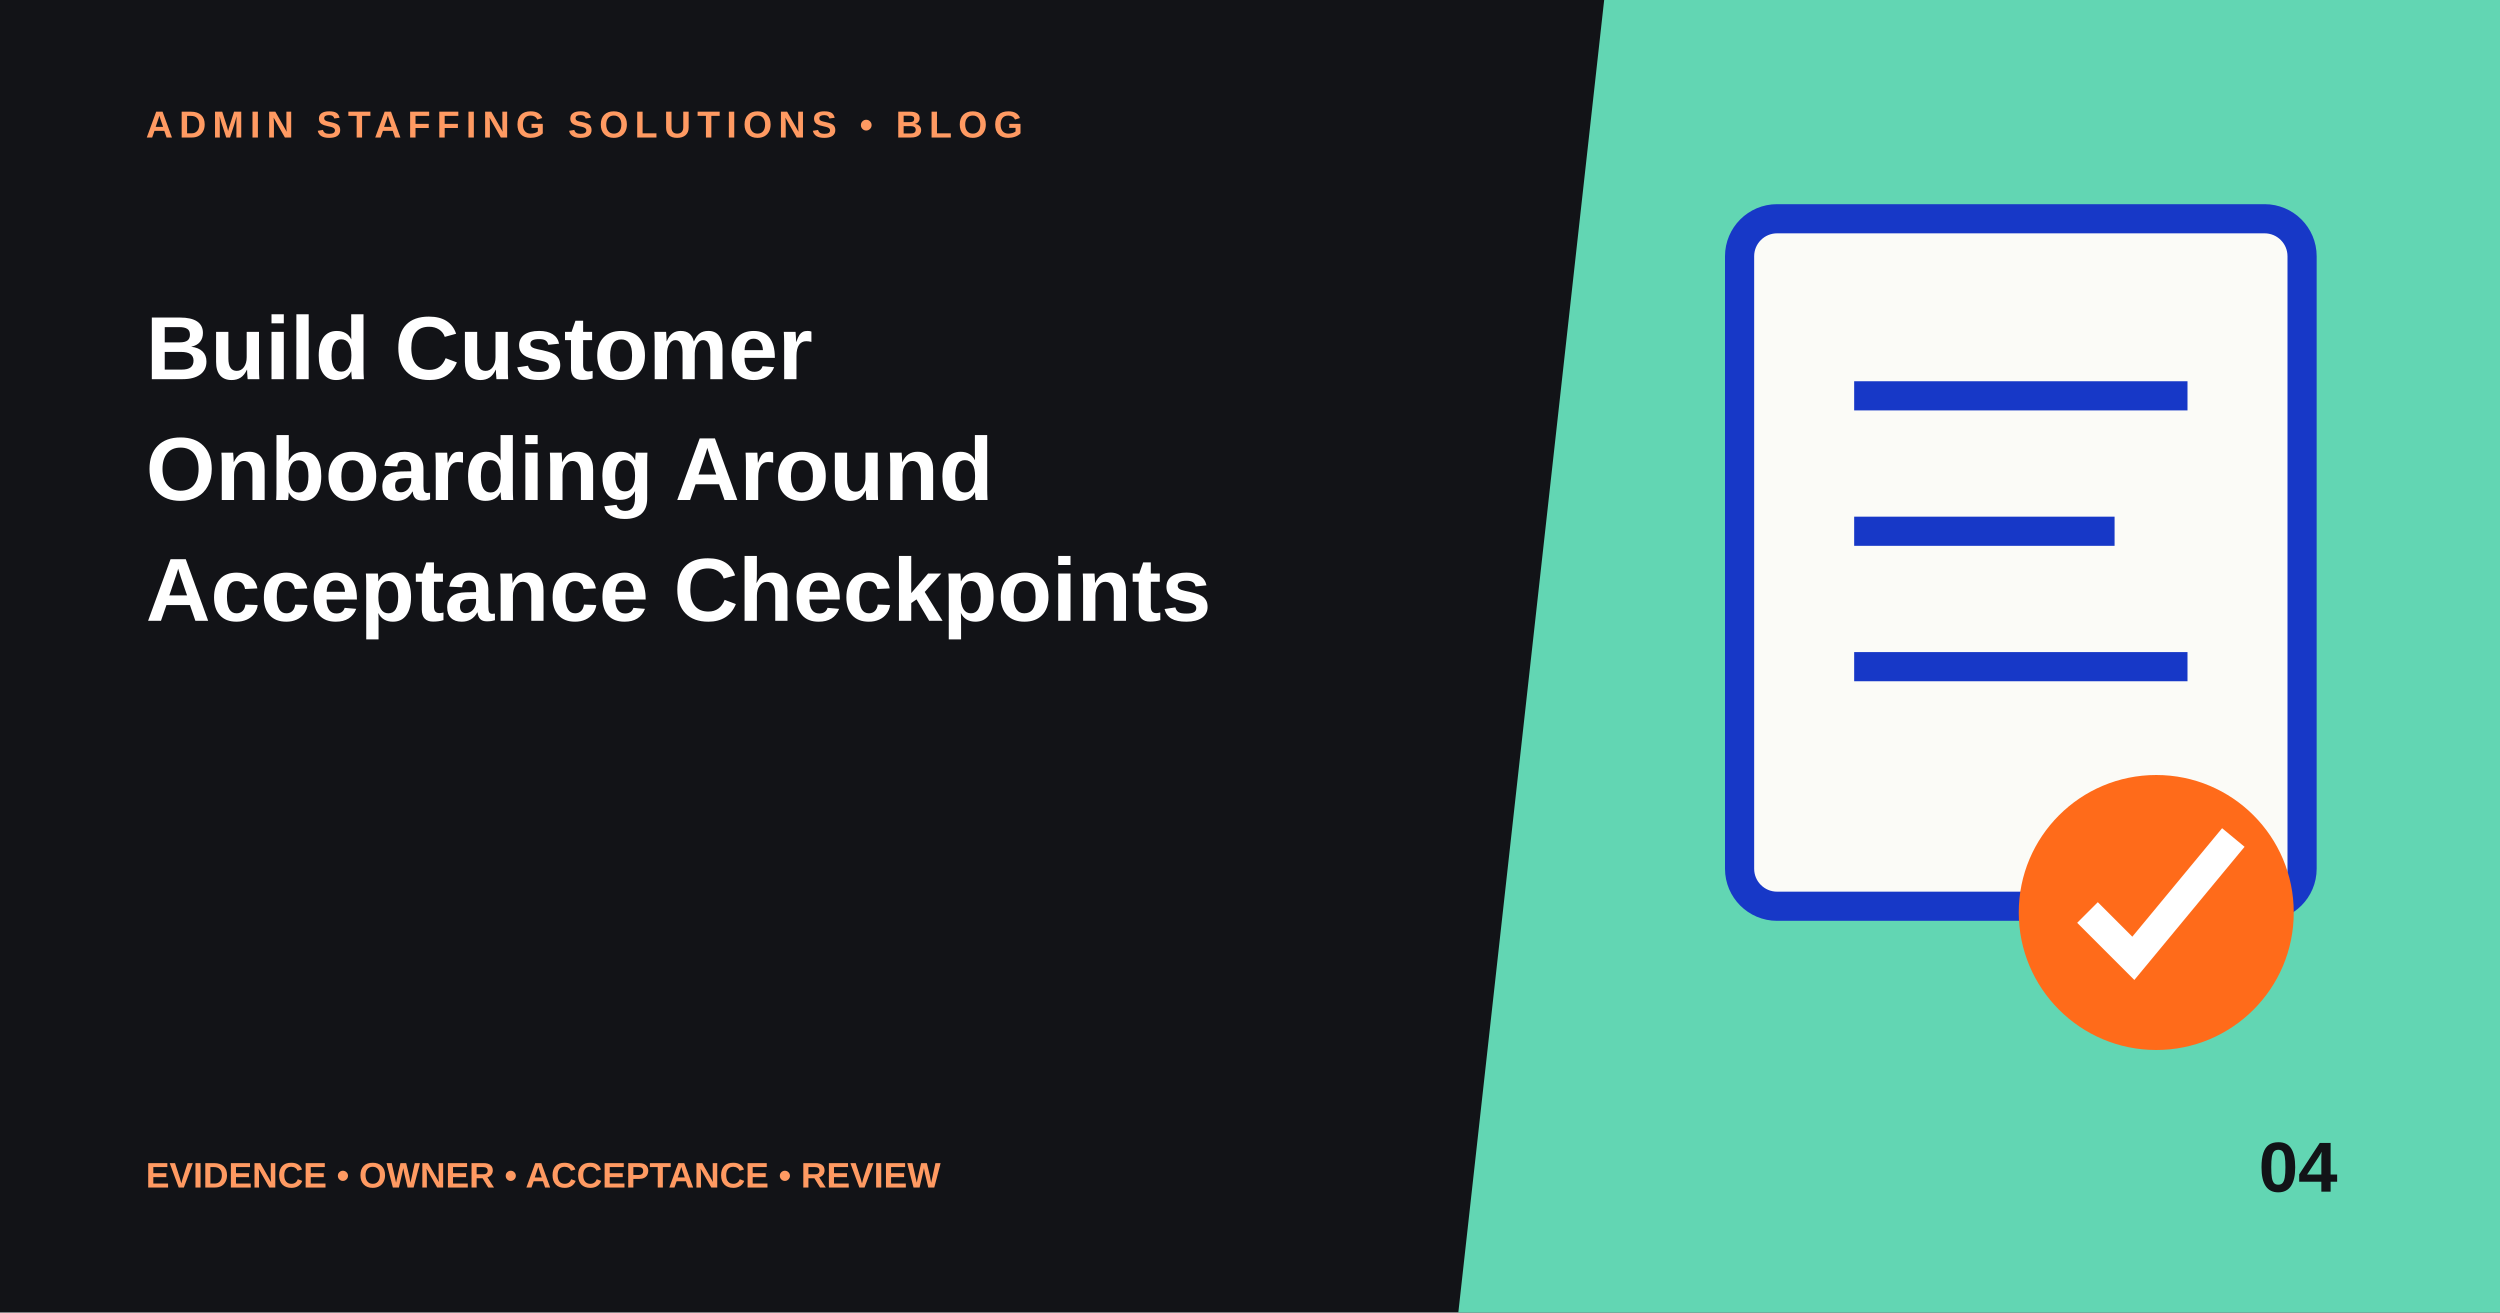
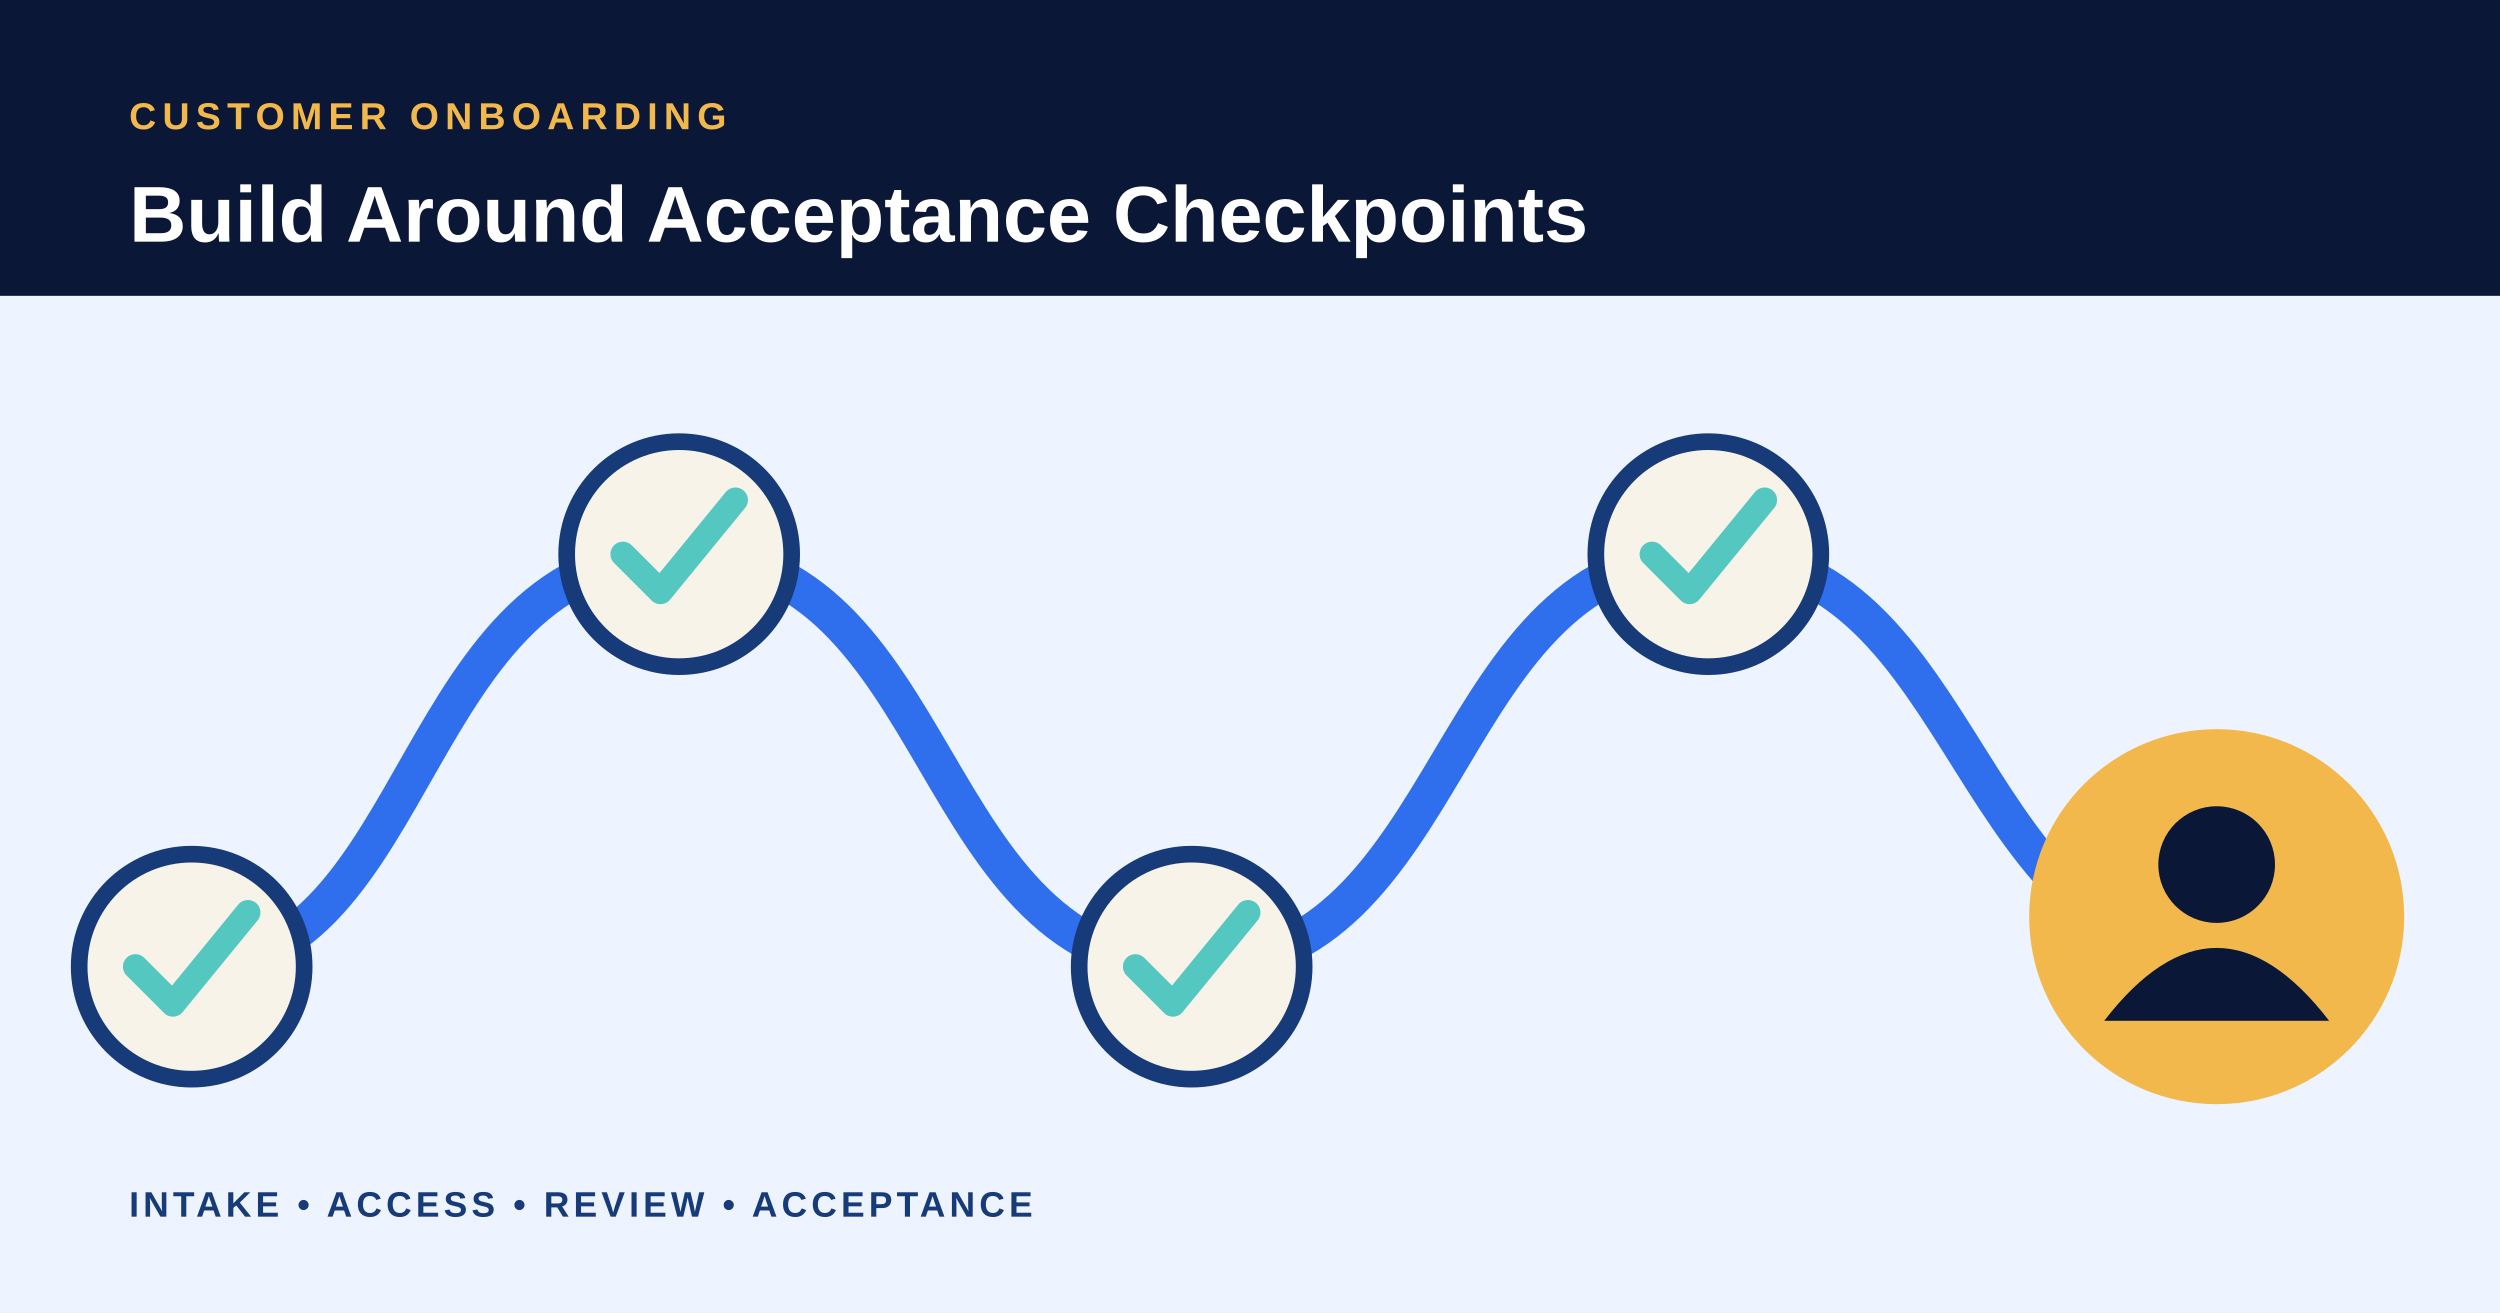
- <svg xmlns="http://www.w3.org/2000/svg" width="1200" height="630" viewBox="0 0 1200 630" role="img" aria-labelledby="t d">
-   <rect width="1200" height="630" fill="#121317" />
-   <path d="M770 0h430v630H700z" fill="#62d6b3" />
-   <rect x="835" y="105" width="270" height="330" rx="18" fill="#fbfbf7" stroke="#1738c7" stroke-width="14" />
-   <path d="M890 190h160M890 255h125M890 320h160" stroke="#1738c7" stroke-width="14" />
-   <circle cx="1035" cy="438" r="66" fill="#ff6b1a" />
-   <path d="m1002 438 22 22 48-58" fill="none" stroke="#fff" stroke-width="14" />
-   <text x="70" y="66" font-family="Arial,sans-serif" font-size="18" font-weight="800" letter-spacing="3" fill="#ff9a62">ADMIN STAFFING SOLUTIONS • BLOG</text>
-   <text x="70" y="182" font-family="Arial,sans-serif" font-size="43" font-weight="800" fill="#fff">Build Customer</text>
-   <text x="70" y="240" font-family="Arial,sans-serif" font-size="43" font-weight="800" fill="#fff">Onboarding Around</text>
-   <text x="70" y="298" font-family="Arial,sans-serif" font-size="43" font-weight="800" fill="#fff">Acceptance Checkpoints</text>
-   <text x="70" y="570" font-family="Arial,sans-serif" font-size="17" font-weight="800" fill="#ff9a62">EVIDENCE • OWNER • ACCEPTANCE • REVIEW</text>
-   <text x="1122" y="572" text-anchor="end" font-family="Arial,sans-serif" font-size="34" font-weight="800" fill="#121317">04</text>
+ <svg xmlns="http://www.w3.org/2000/svg" width="1200" height="630" viewBox="0 0 1200 630" role="img" aria-labelledby="title desc">
+   <rect width="1200" height="630" fill="#eef4ff" />
+   <path d="M0 0h1200v142H0Z" fill="#0b1736" />
+   <text x="62" y="62" font-family="Arial,sans-serif" font-size="18" font-weight="700" letter-spacing="3" fill="#f2b84b">CUSTOMER ONBOARDING</text>
+   <text x="62" y="116" font-family="Arial,sans-serif" font-size="38" font-weight="800" fill="#fff">Build Around Acceptance Checkpoints</text>
+   <path d="M92 464C204 464 196 266 326 266s116 198 246 198 118-198 248-198 119 198 260 198" fill="none" stroke="#2f6fed" stroke-width="18" stroke-linecap="round" />
+   <g fill="#f7f3e8" stroke="#173b78" stroke-width="8">
+     <circle cx="92" cy="464" r="54" />
+     <circle cx="326" cy="266" r="54" />
+     <circle cx="572" cy="464" r="54" />
+     <circle cx="820" cy="266" r="54" />
+   </g>
+   <g fill="none" stroke="#54c7c1" stroke-width="12" stroke-linecap="round" stroke-linejoin="round">
+     <path d="m65 464 18 18 36-44" />
+     <path d="m299 266 18 18 36-44" />
+     <path d="m545 464 18 18 36-44" />
+     <path d="m793 266 18 18 36-44" />
+   </g>
+   <g transform="translate(1002 378)">
+     <circle cx="62" cy="62" r="90" fill="#f2b84b" />
+     <circle cx="62" cy="37" r="28" fill="#0b1736" />
+     <path d="M8 112q54-70 108 0Z" fill="#0b1736" />
+   </g>
+   <text x="62" y="584" font-family="Arial,sans-serif" font-size="17" font-weight="700" letter-spacing="2" fill="#173b78">INTAKE • ACCESS • REVIEW • ACCEPTANCE</text>
</svg>
